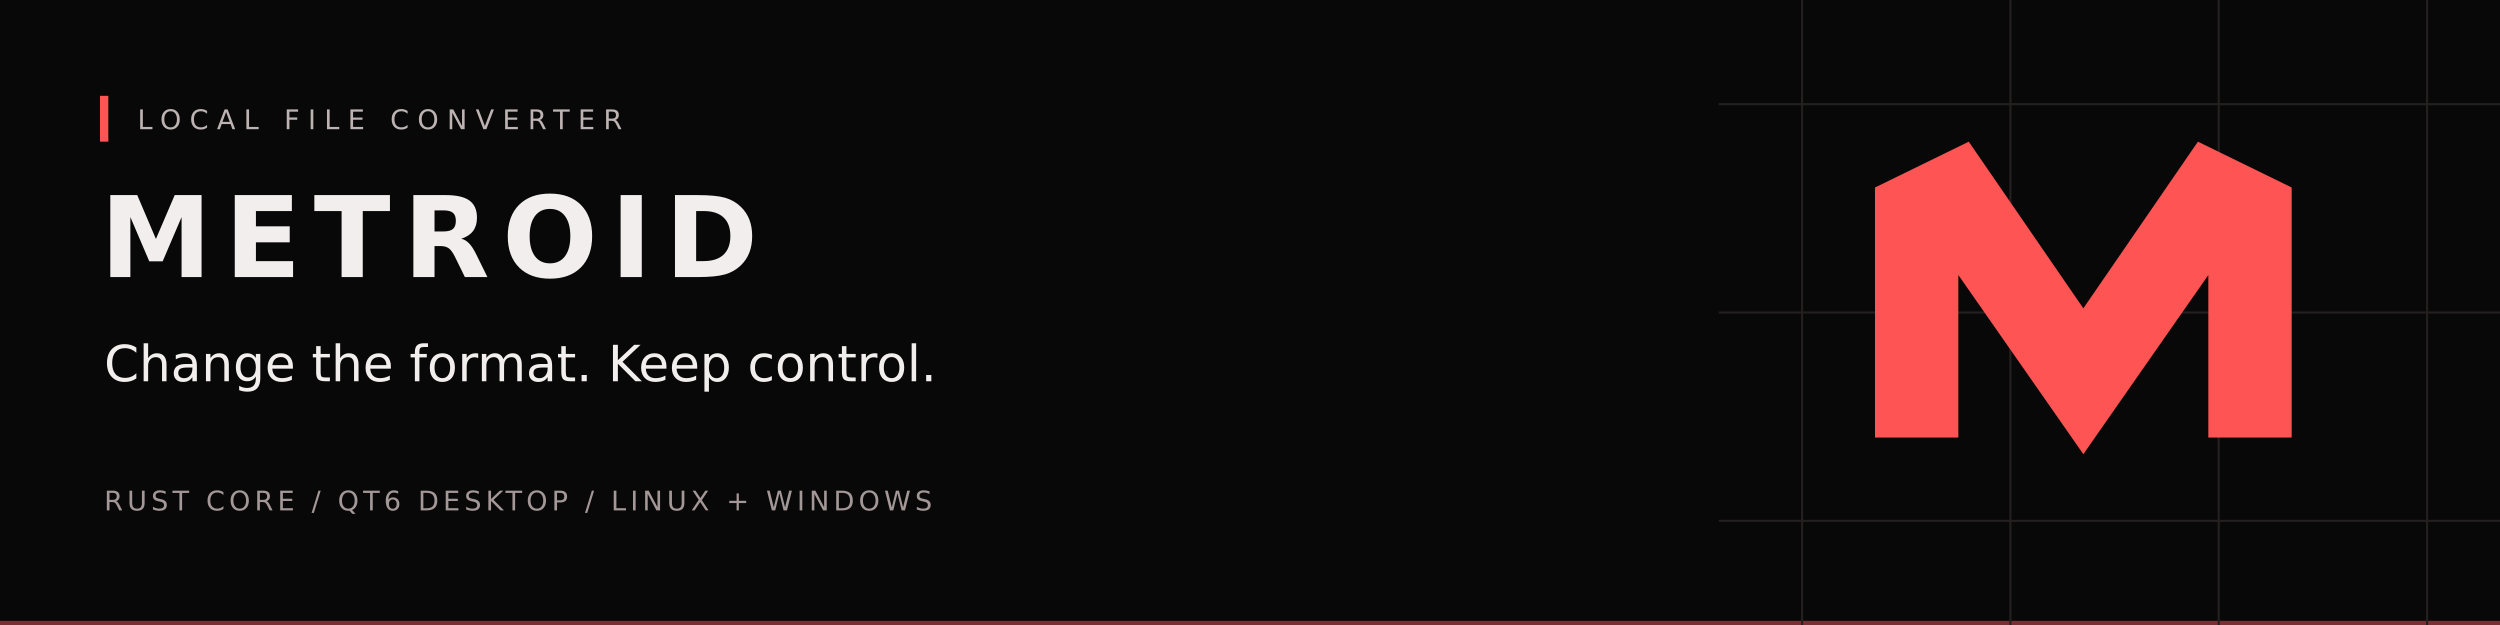
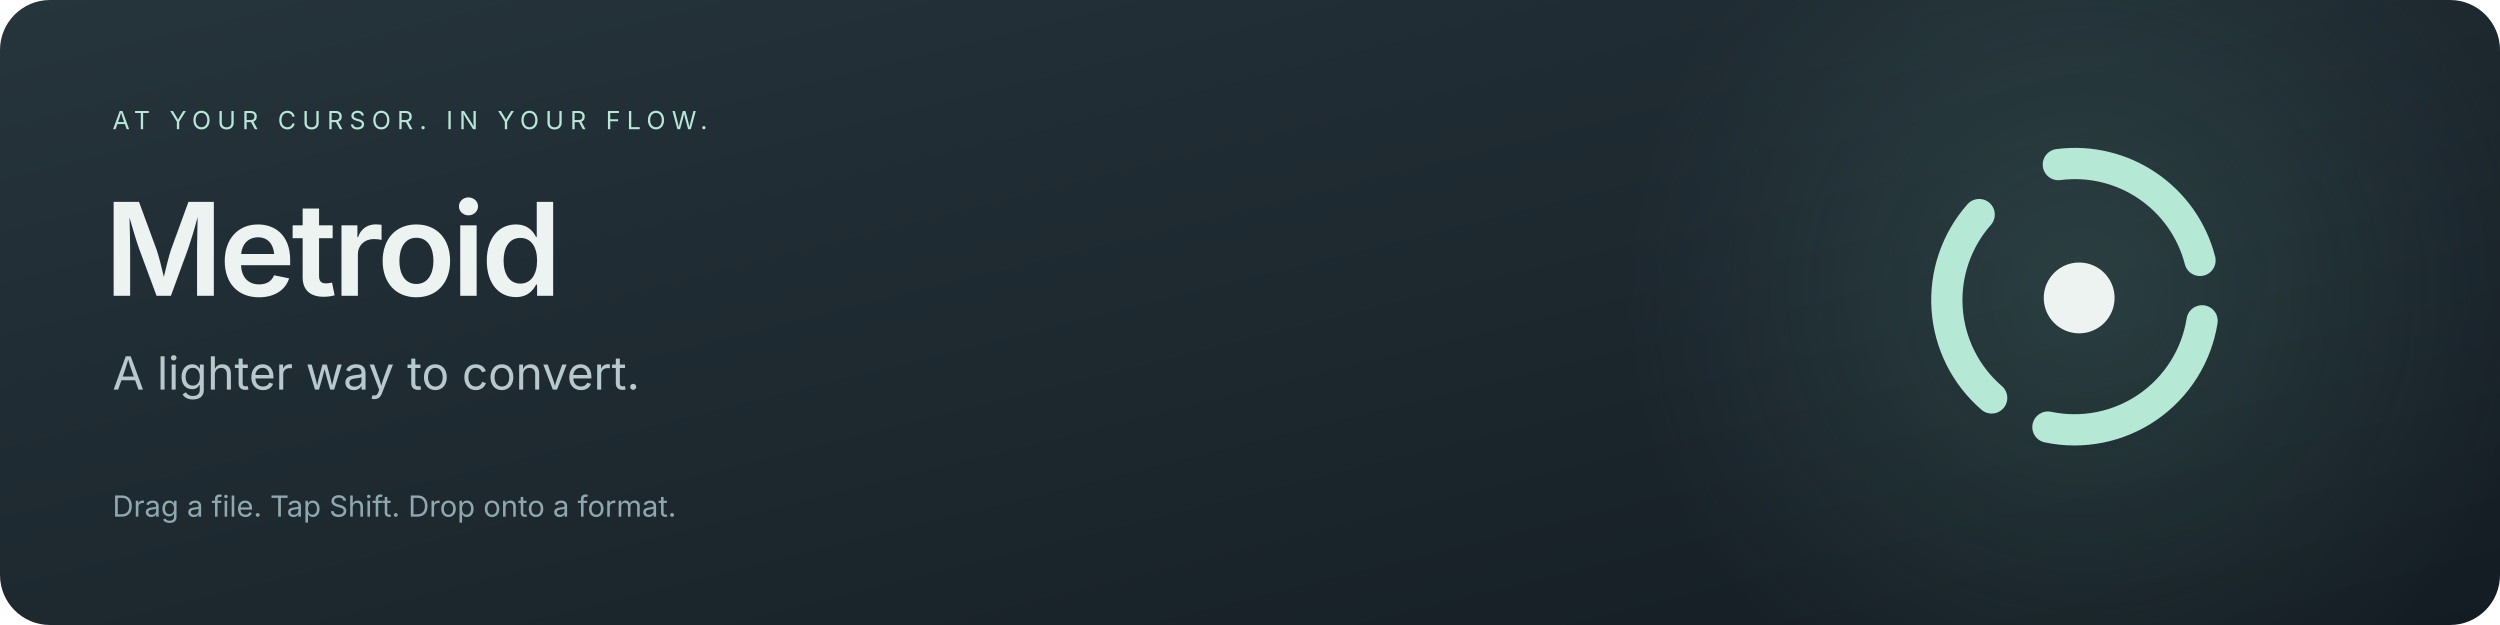
<svg xmlns="http://www.w3.org/2000/svg" width="1200" height="300" viewBox="0 0 1200 300" role="img" aria-labelledby="title desc">
-   <rect width="1200" height="300" fill="#080808" />
-   <path d="M0 299H1200" stroke="#773034" stroke-width="2" />
-   <g stroke="#242020" fill="none">
-     <path d="M865 0v300M965 0v300M1065 0v300M1165 0v300M825 50h375M825 150h375M825 250h375" />
+   <defs>
+     <linearGradient id="bg" x2="1" y2="1">
+       <stop stop-color="#26343b" />
+       <stop offset="1" stop-color="#141c23" />
+     </linearGradient>
+     <radialGradient id="glow">
+       <stop stop-color="#7ec7b0" stop-opacity=".16" />
+       <stop offset="1" stop-color="#7ec7b0" stop-opacity="0" />
+     </radialGradient>
+   </defs>
+   <rect width="1200" height="300" rx="24" fill="url(#bg)" />
+   <circle cx="1000" cy="140" r="220" fill="url(#glow)" />
+   <g fill="none" stroke="#b6e8d6" stroke-width="15" stroke-linecap="round">
+     <path d="M1056 125A62 62 0 0 0 988 79" />
+     <path d="M950 103A62 62 0 0 0 956 191" />
+     <path d="M983 205A62 62 0 0 0 1057 154" />
  </g>
-   <path d="M900 210V90l45-22 55 80 55-80 45 22v120h-40v-78l-60 86-60-86v78Z" fill="#ff5454" />
-   <rect x="48" y="46" width="4" height="22" fill="#ff5454" />
-   <g font-family="DejaVu Sans,Arial,sans-serif">
-     <text x="66" y="62" fill="#bdb3b3" font-size="13" letter-spacing="4">LOCAL FILE CONVERTER</text>
-     <text x="48" y="133" fill="#f2eeee" font-size="54" font-weight="800" letter-spacing="6">METROID</text>
-     <text x="50" y="183" fill="#f2eeee" font-size="24">Change the format. Keep control.</text>
-     <text x="50" y="245" fill="#a39797" font-size="13" letter-spacing="2">RUST CORE  /  QT6 DESKTOP  /  LINUX + WINDOWS</text>
+   <circle cx="998" cy="143" r="17" fill="#edf3f1" />
+   <g font-family="Inter,DejaVu Sans,Arial,sans-serif">
+     <text x="54" y="62" fill="#b6e8d6" font-size="12" letter-spacing="3">AT YOUR CURSOR. IN YOUR FLOW.</text>
+     <text x="50" y="142" fill="#edf3f1" font-size="62" font-weight="600" letter-spacing="-2">Metroid</text>
+     <text x="54" y="187" fill="#b8c9cd" font-size="22">A lighter way to convert.</text>
+     <text x="54" y="248" fill="#8fa8af" font-size="14">Drag a file. Tap Shift. Drop onto a format.</text>
  </g>
</svg>
